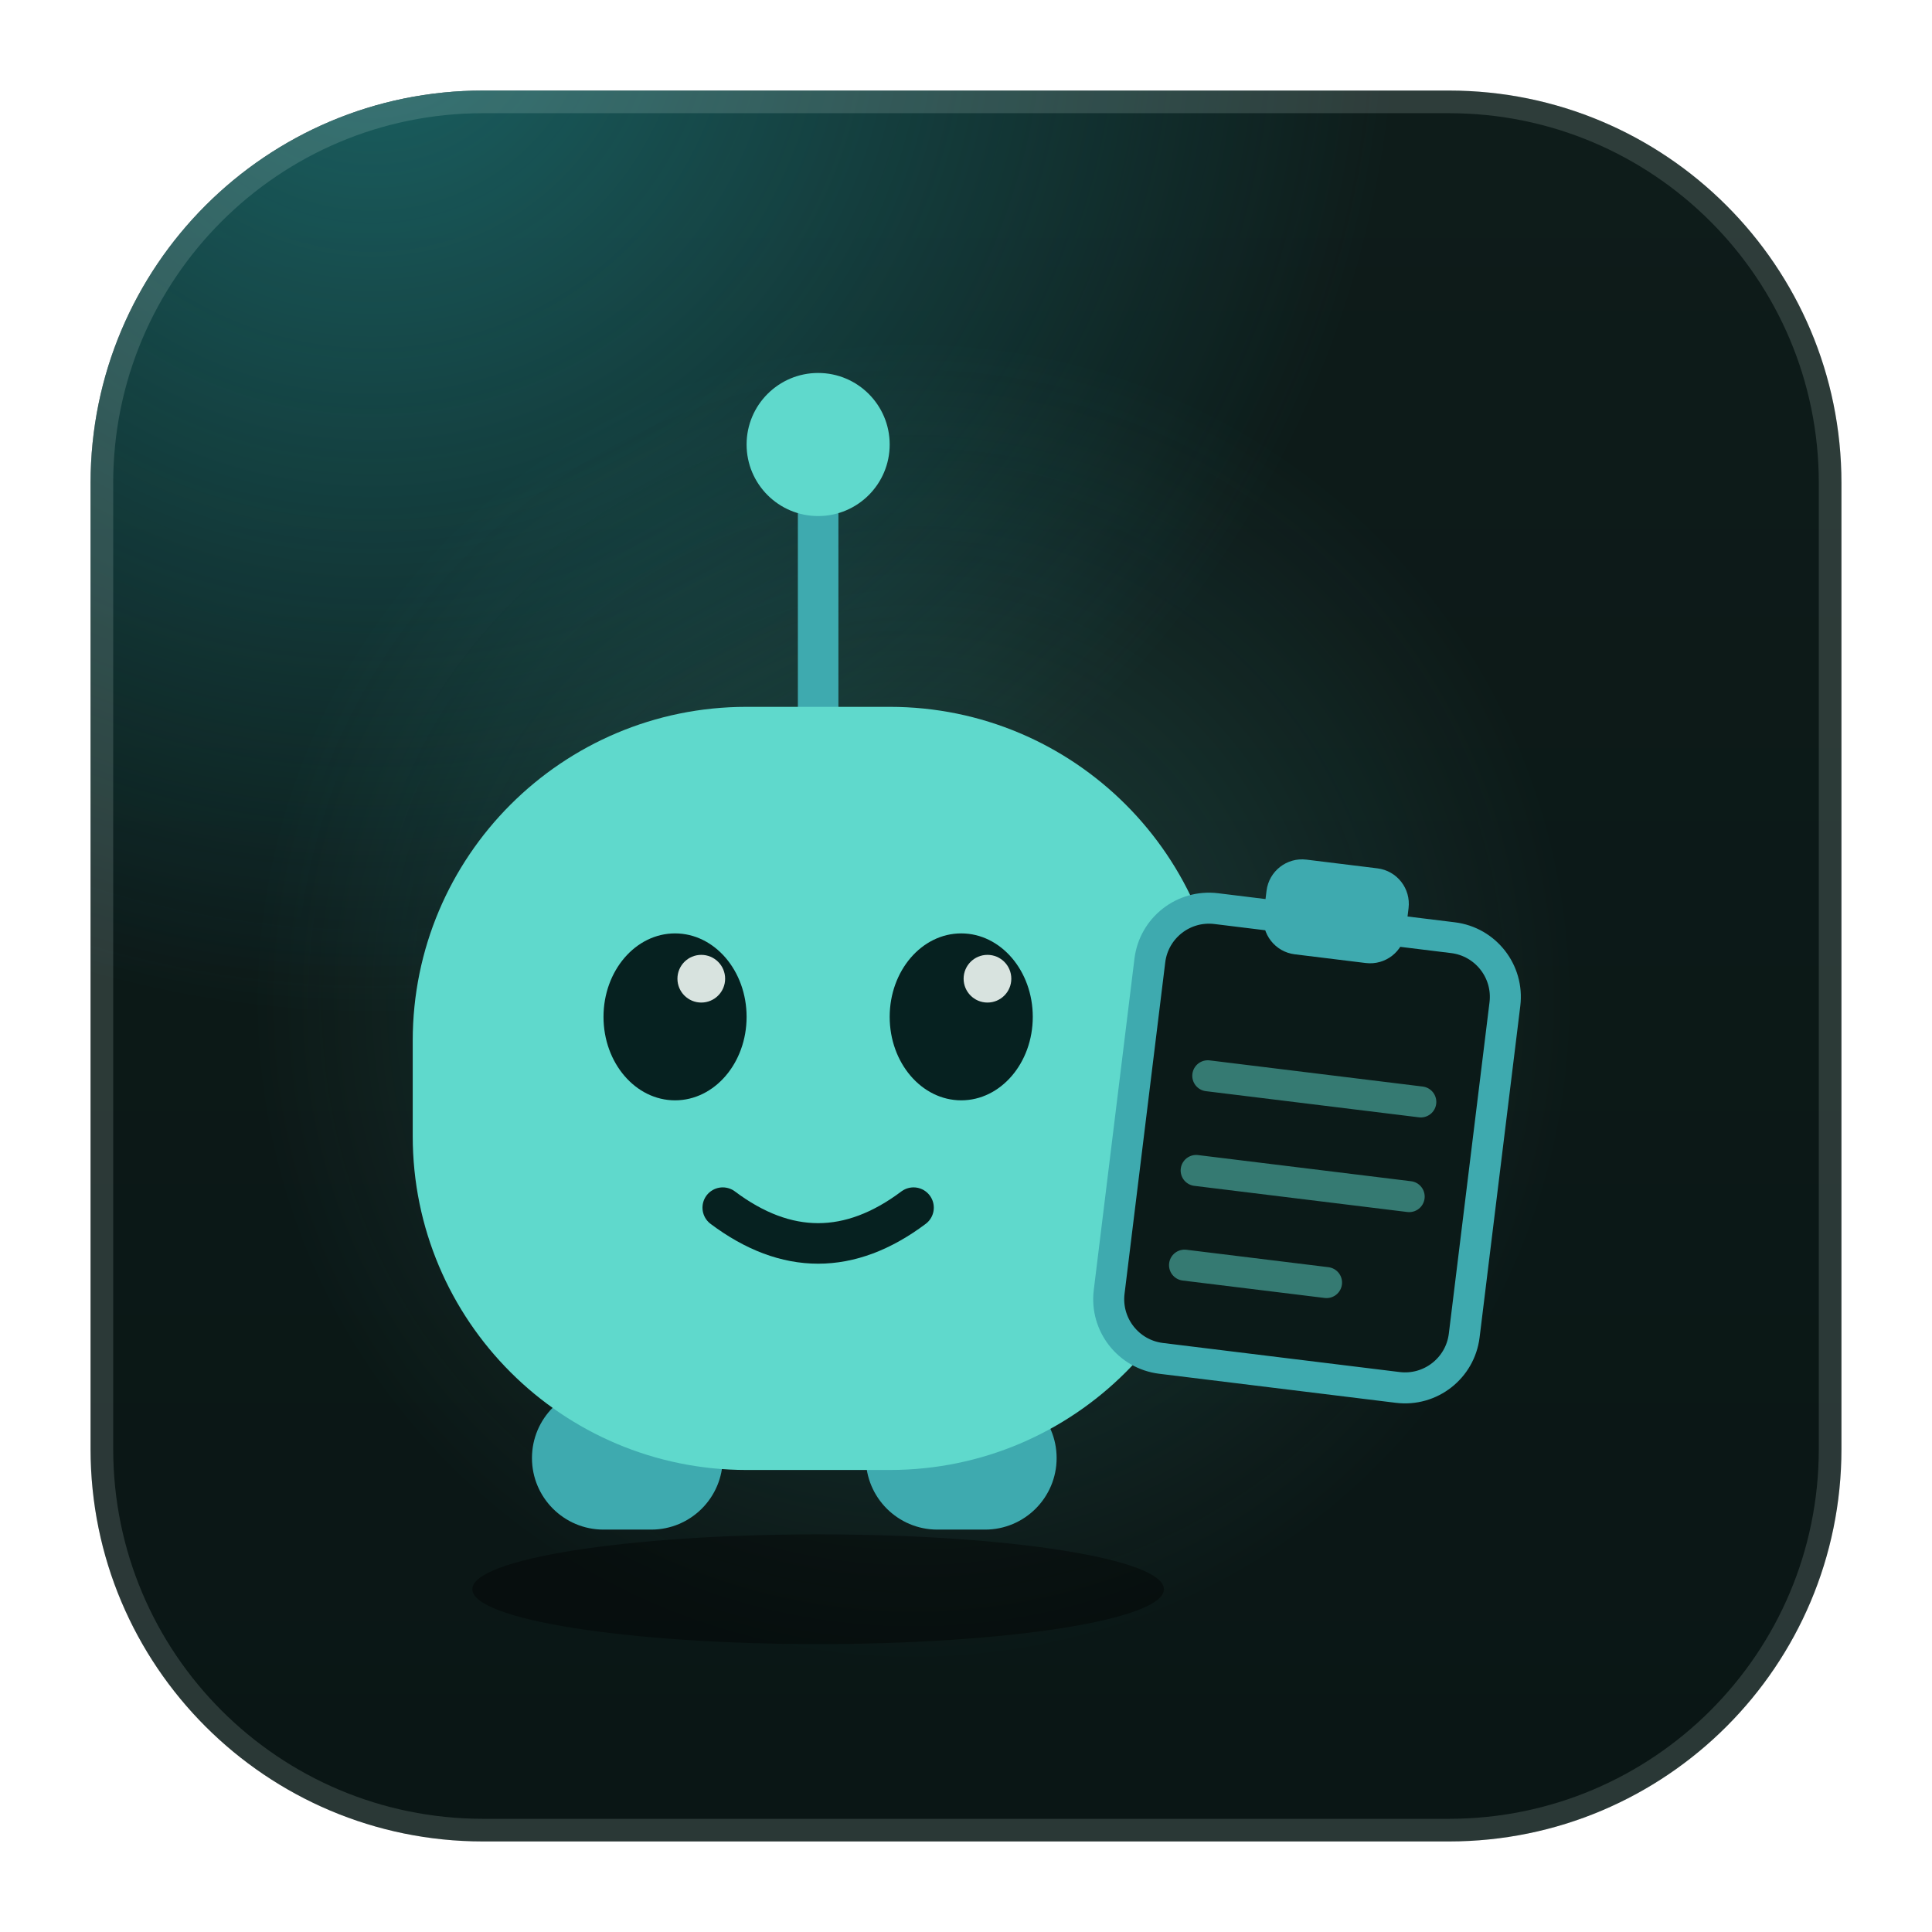
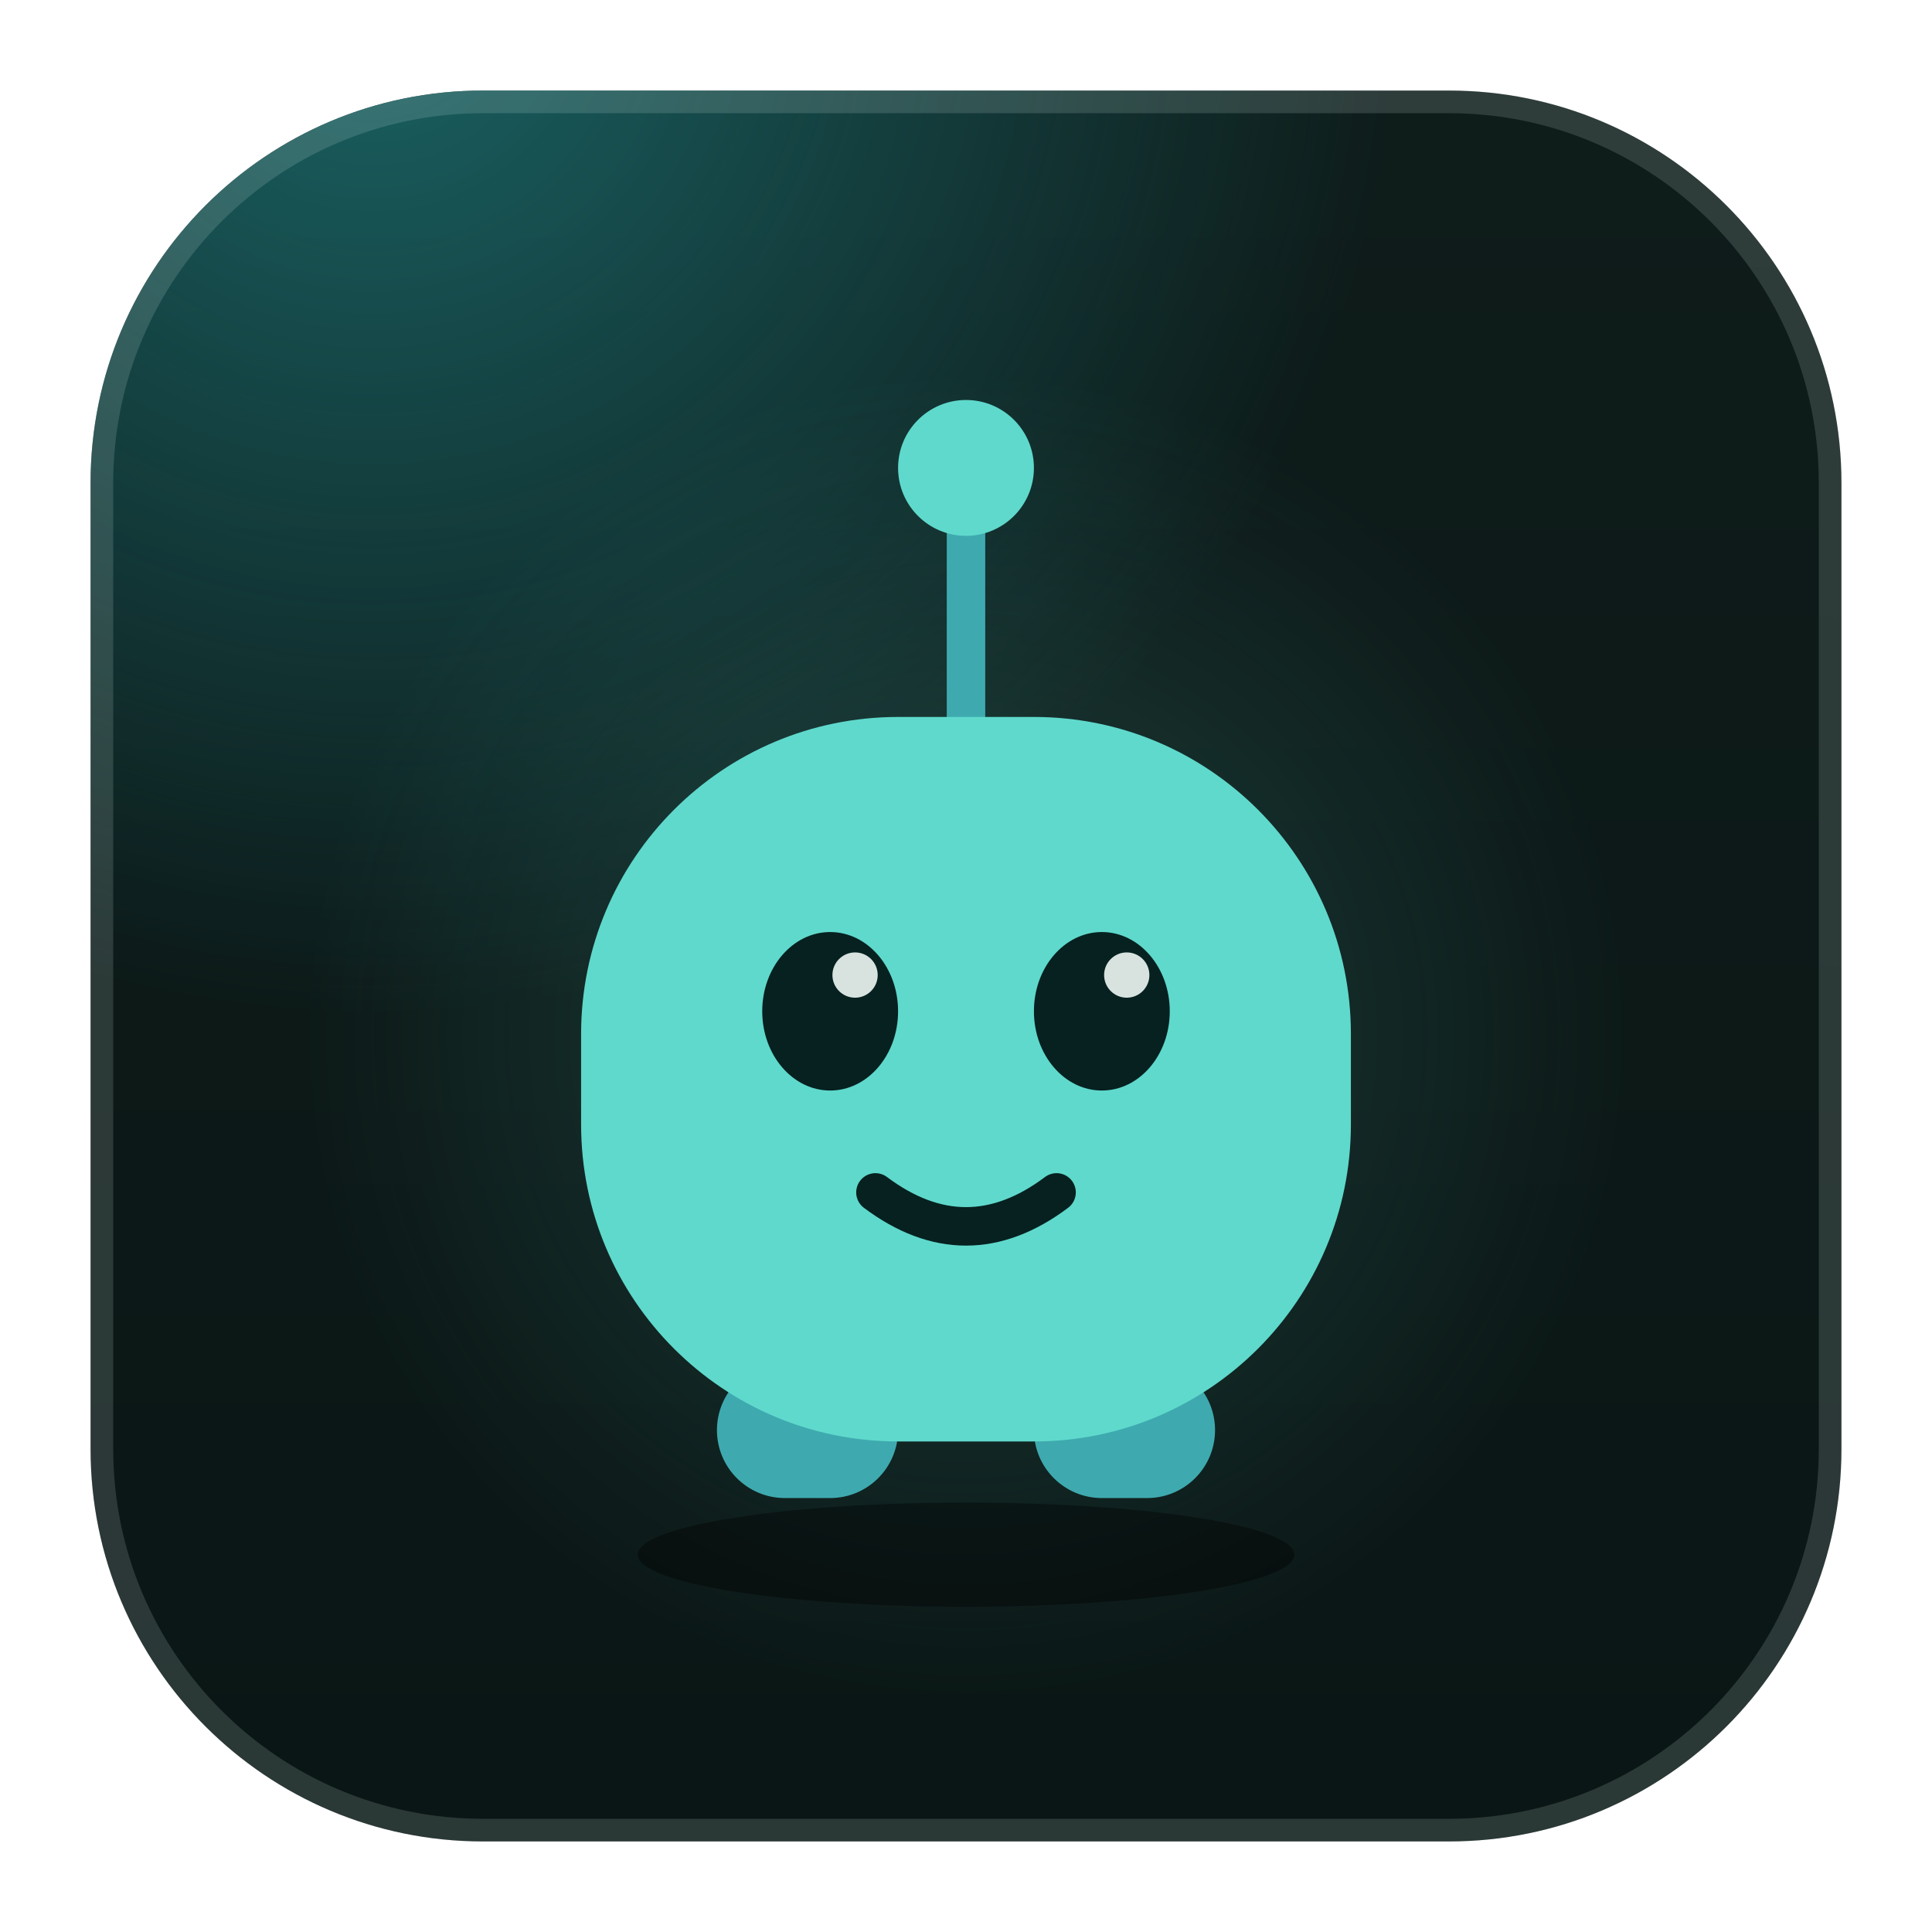
<svg xmlns="http://www.w3.org/2000/svg" width="256" height="256" viewBox="0 0 256 256">
  <defs>
    <linearGradient id="base" x1="0" y1="0" x2="0" y2="1">
      <stop offset="0" stop-color="#0E1C1A" />
      <stop offset="1" stop-color="#0A1615" />
    </linearGradient>
    <radialGradient id="key" cx="0.16" cy="-0.06" r="0.95">
      <stop offset="0" stop-color="#1F7D80" stop-opacity=".72" />
      <stop offset=".62" stop-color="#1F7D80" stop-opacity="0" />
    </radialGradient>
-     <radialGradient id="halo" cx="0.47" cy="0.52" r="0.38">
+     <radialGradient id="halo" cx="0.5" cy="0.54" r="0.38">
      <stop offset="0" stop-color="#5FD9CC" stop-opacity=".2" />
      <stop offset="1" stop-color="#5FD9CC" stop-opacity="0" />
    </radialGradient>
    <clipPath id="kafel">
      <rect x="12" y="12" width="232" height="232" rx="52" />
    </clipPath>
  </defs>
  <g clip-path="url(#kafel)">
    <rect x="12" y="12" width="232" height="232" fill="url(#base)" />
    <rect x="12" y="12" width="232" height="232" fill="url(#key)" />
    <rect x="12" y="12" width="232" height="232" fill="url(#halo)" />
  </g>
  <rect x="13.5" y="13.5" width="229" height="229" rx="50.5" fill="none" stroke="rgba(214,235,228,.16)" stroke-width="3" />
-   <g transform="translate(128 130) scale(1.58) translate(-72.4 -67)">
+   <g transform="translate(128 128) scale(1.5) translate(-60 -66)">
    <ellipse cx="60" cy="118" rx="29" ry="4.6" fill="#000" opacity=".38" />
-     <rect x="36" y="101" width="16" height="12" rx="6" fill="#3EAAAF" />
-     <rect x="64" y="101" width="16" height="12" rx="6" fill="#3EAAAF" />
+     <rect x="38" y="101" width="16" height="12" rx="6" fill="#3EAAAF" />
+     <rect x="66" y="101" width="16" height="12" rx="6" fill="#3EAAAF" />
    <line x1="60" y1="46" x2="60" y2="27" stroke="#3EAAAF" stroke-width="3.4" stroke-linecap="round" />
    <circle cx="60" cy="22" r="6" fill="#5FD9CC" />
    <rect x="26" y="44" width="68" height="64" rx="28" fill="#5FD9CC" />
    <ellipse cx="48" cy="70" rx="6" ry="7" fill="#062120" />
    <ellipse cx="72" cy="70" rx="6" ry="7" fill="#062120" />
    <circle cx="50.2" cy="66.8" r="2" fill="#EAF3EF" opacity=".92" />
    <circle cx="74.2" cy="66.8" r="2" fill="#EAF3EF" opacity=".92" />
    <path d="M52 86q8 6 16 0" stroke="#062120" stroke-width="3.4" stroke-linecap="round" fill="none" />
-     <g transform="rotate(7 101 81)">
-       <rect x="86" y="62" width="30" height="38" rx="5" fill="#0B1A18" stroke="#3EAAAF" stroke-width="2.6" />
-       <rect x="95" y="57" width="12" height="8" rx="3" fill="#3EAAAF" />
-       <line x1="92" y1="76" x2="110" y2="76" stroke="#5FD9CC" stroke-width="2.6" stroke-linecap="round" opacity=".5" />
-       <line x1="92" y1="84" x2="110" y2="84" stroke="#5FD9CC" stroke-width="2.6" stroke-linecap="round" opacity=".5" />
-       <line x1="92" y1="92" x2="104" y2="92" stroke="#5FD9CC" stroke-width="2.6" stroke-linecap="round" opacity=".5" />
-     </g>
  </g>
</svg>
